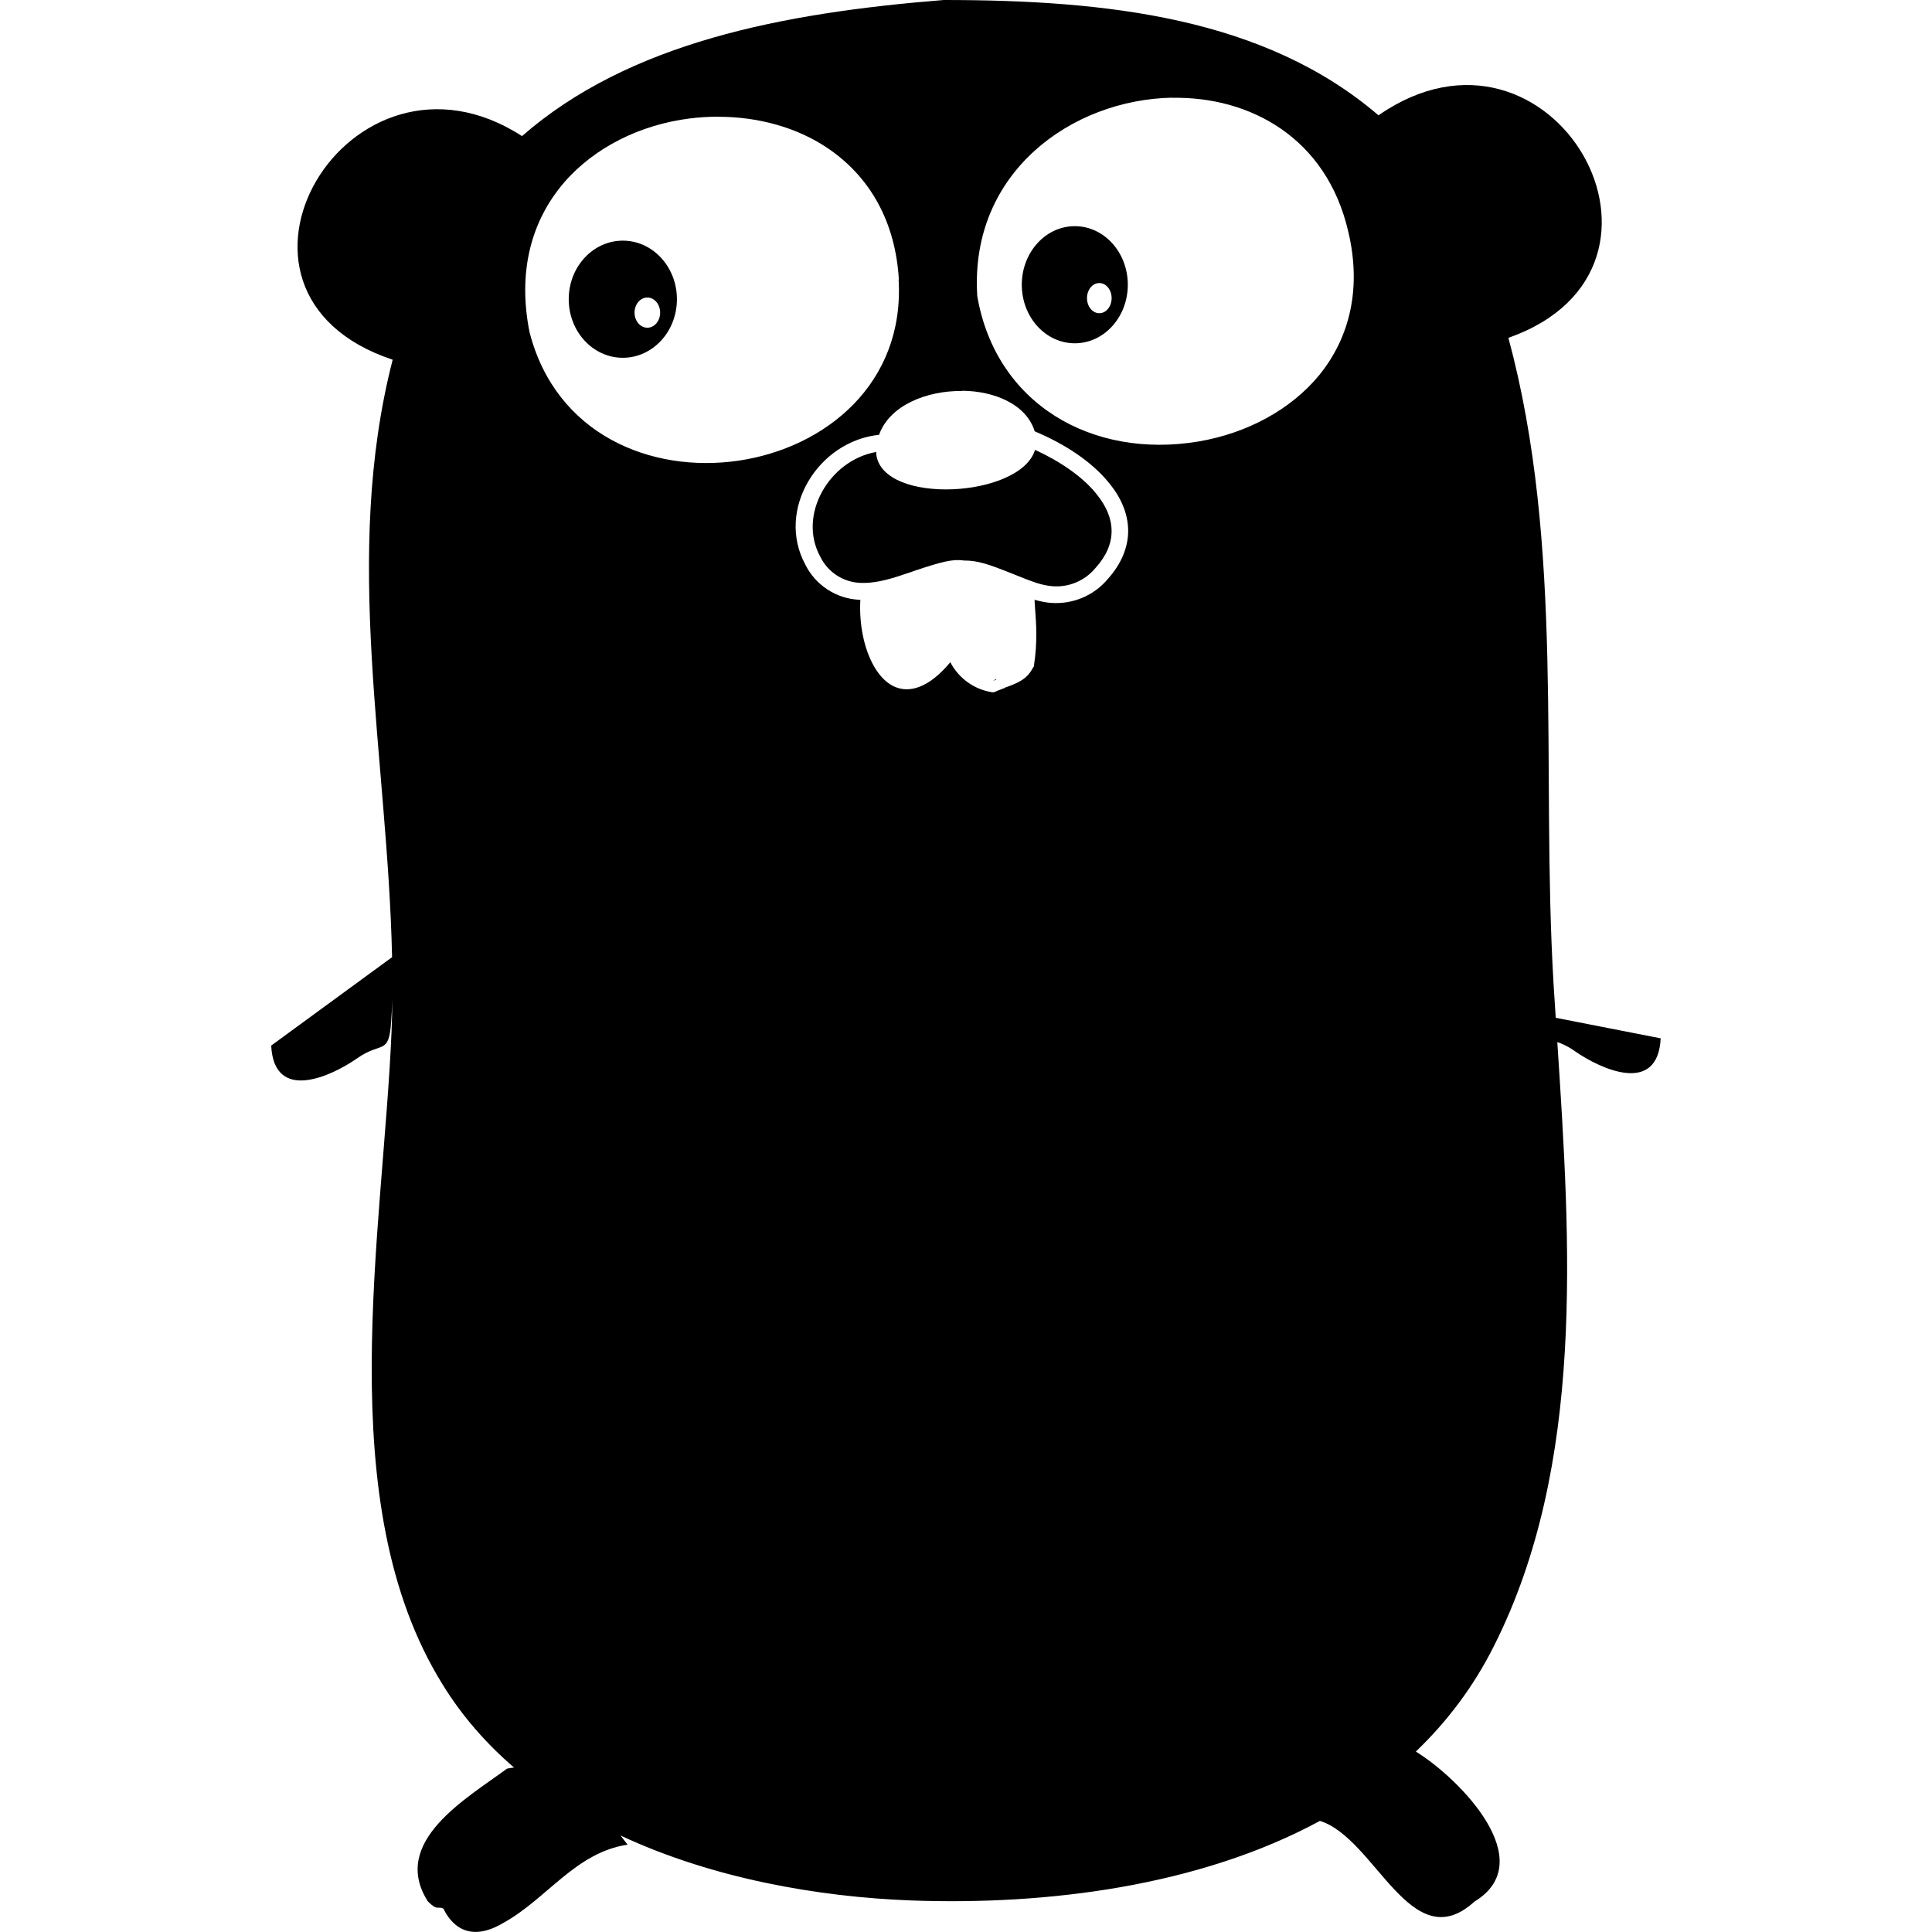
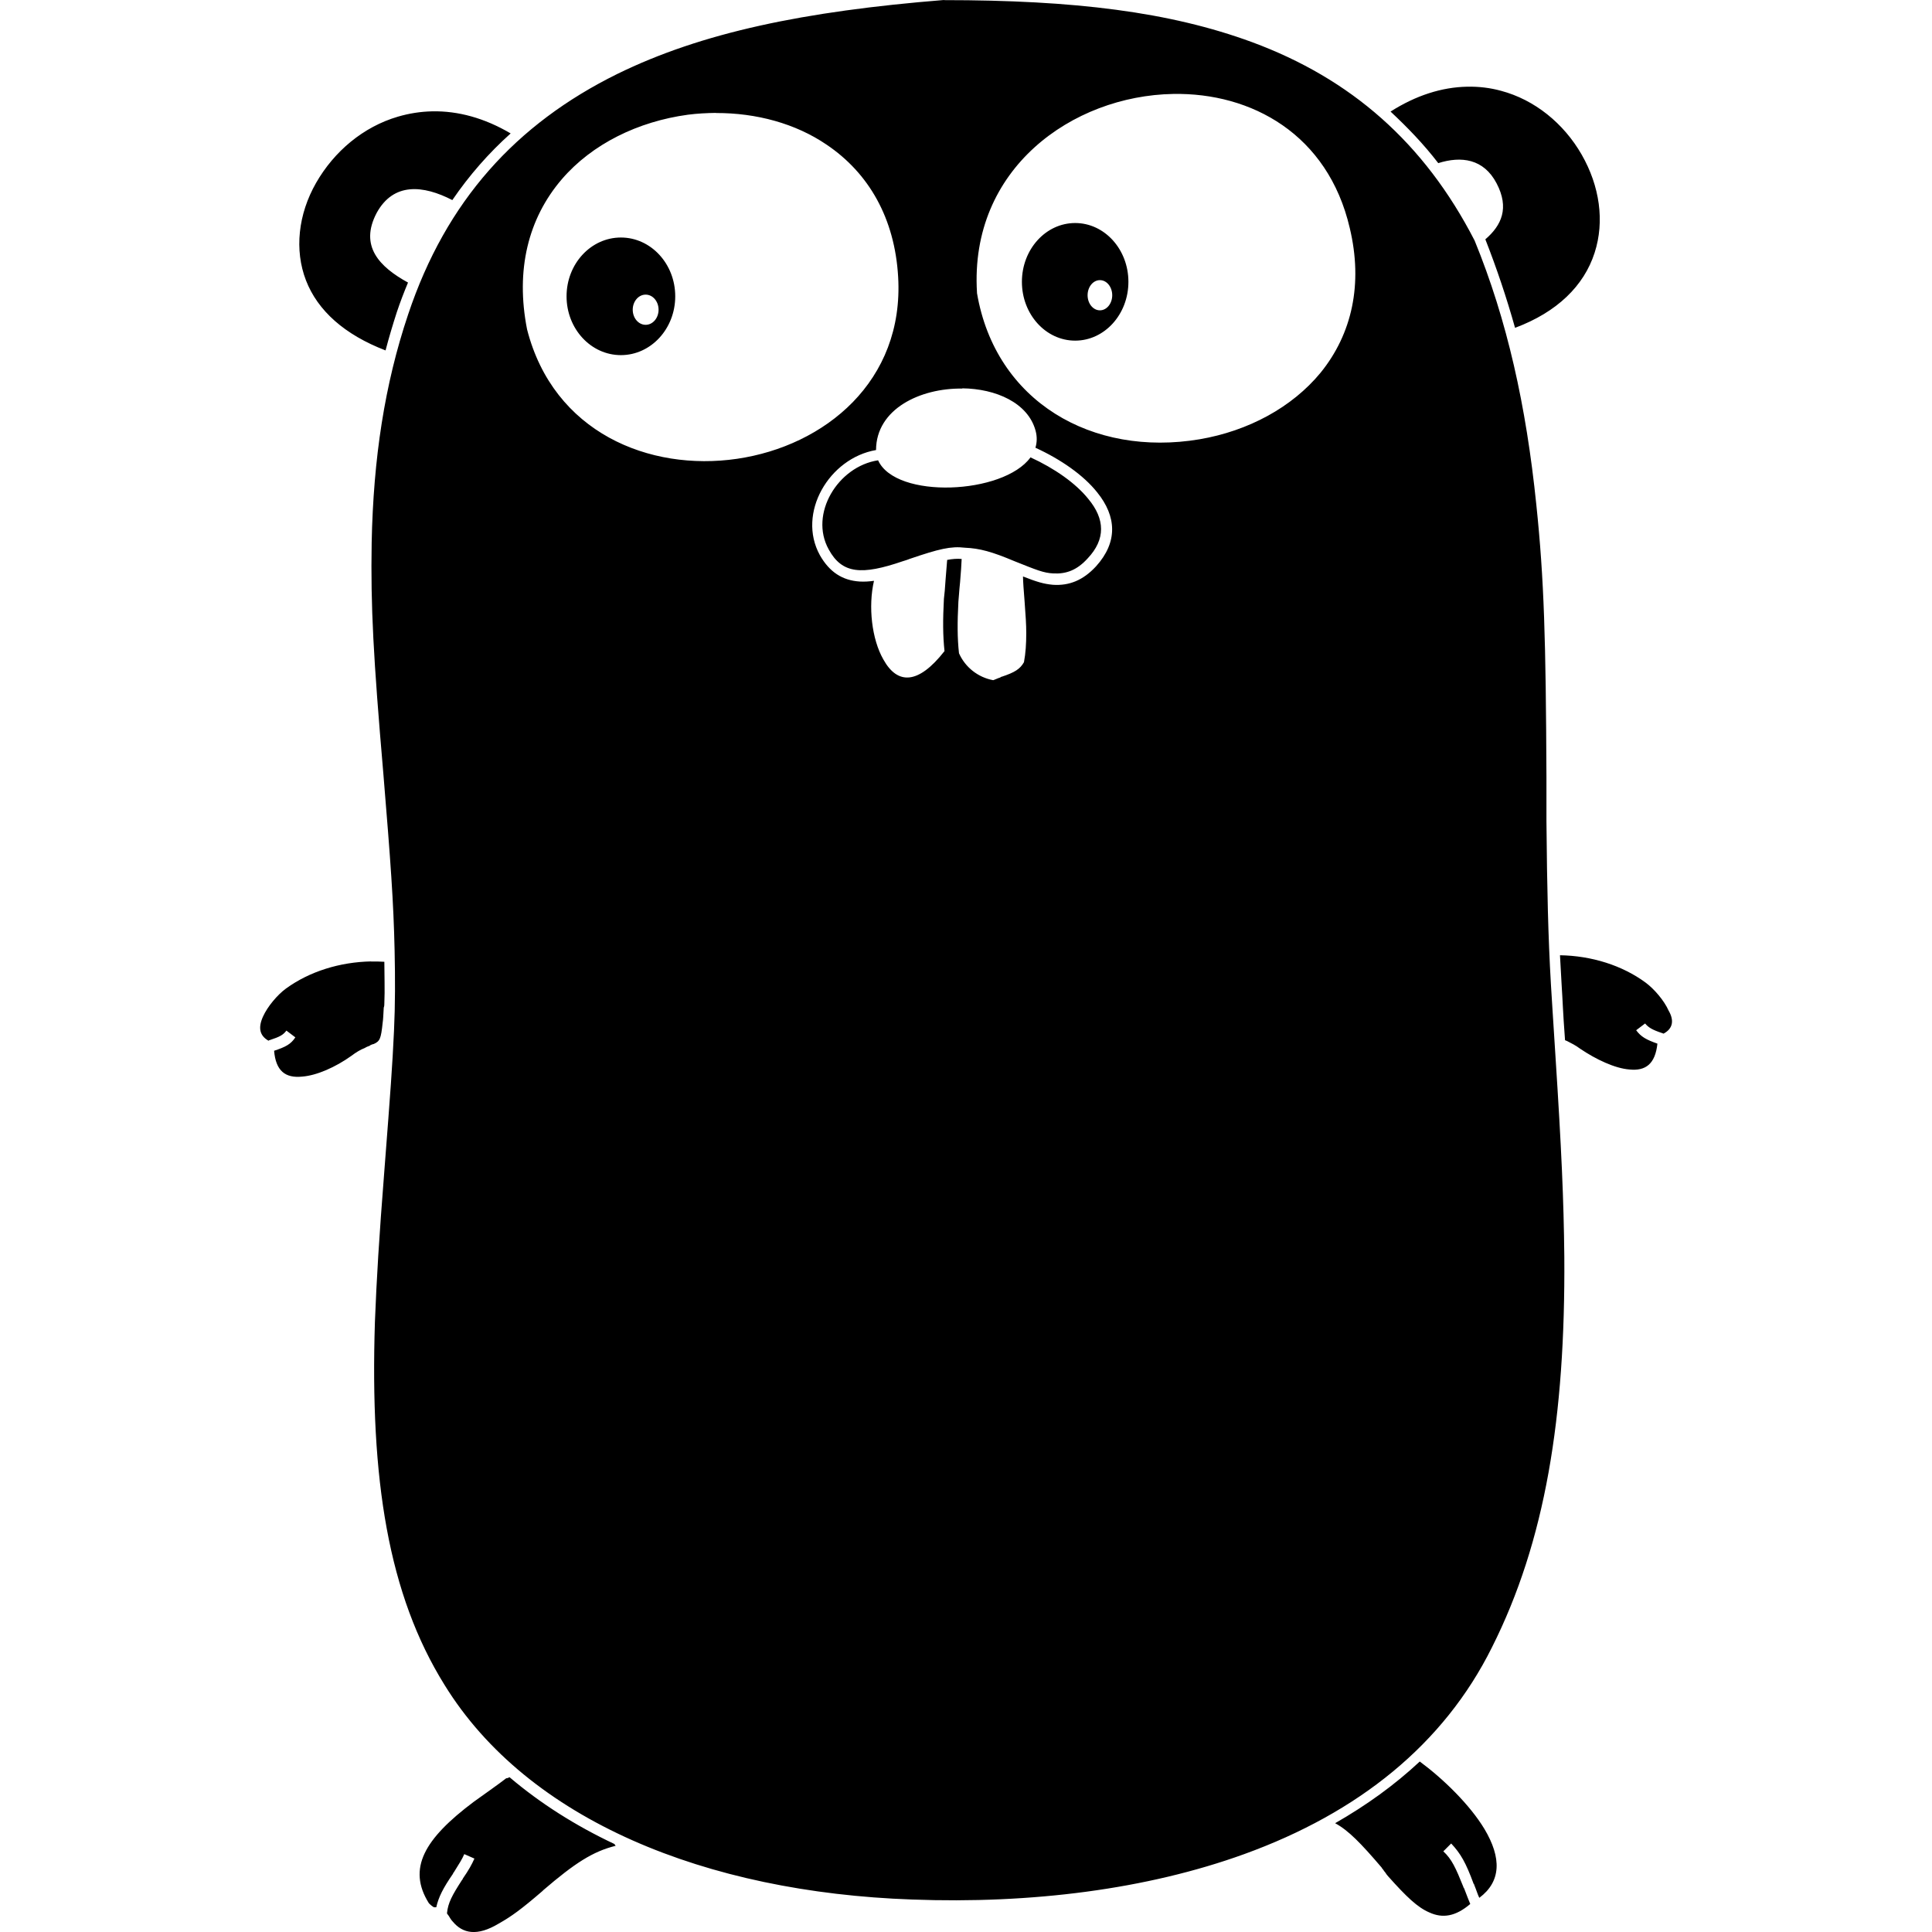
<svg xmlns="http://www.w3.org/2000/svg" viewBox="0 0 16 16">
-   <path d="m7.815-0c-1.336 0.107-2.605 0.353-3.492 1.127-1.432-0.924-2.753 1.293-1.071 1.852-0.42 1.63-0.041 3.289-0.005 4.948l-1.001 0.732c0.023 0.476 0.499 0.254 0.711 0.106 0.203-0.143 0.263-0.023 0.282-0.3a4.376 4.376 0 0 0 0.01 -0.185c-0.001 0.085-0.003 0.169-0.006 0.254-0.069 1.672-0.51 3.912 0.42 5.412 0.162 0.265 0.364 0.494 0.594 0.692-0.019 0.002-0.038 0.005-0.058 0.009-0.331 0.245-0.97 0.605-0.656 1.099 0.083 0.083 0.078 0.037 0.129 0.06 0.028 0.056 0.157 0.319 0.494 0.12 0.36-0.197 0.6-0.585 1.03-0.649v-0.002c-0.019-0.024-0.038-0.049-0.057-0.074 0.757 0.354 1.632 0.509 2.412 0.538 1.115 0.04 2.377-0.116 3.38-0.659 0.46 0.142 0.755 1.147 1.28 0.668 0.549-0.333-0.12-1.016-0.485-1.242v0c-0 0-0.001 0-0.001 0 0.257-0.246 0.477-0.535 0.647-0.874 0.758-1.503 0.633-3.342 0.525-5.002 0.038 0.013 0.084 0.032 0.145 0.075 0.212 0.148 0.688 0.369 0.711-0.106l-0.869-0.17c-0.006-0.093-0.012-0.187-0.018-0.279-0.106-1.796 0.093-3.62-0.374-5.352 1.649-0.582 0.36-2.84-1.076-1.843-0.942-0.807-2.24-0.955-3.602-0.955zm1.894 0.81c0.644-0.011 1.276 0.331 1.456 1.105l0 0c0.111 0.462 0.019 0.873-0.24 1.192-0.236 0.286-0.596 0.48-0.998 0.549-0.882 0.148-1.681-0.31-1.834-1.206v-0.005c-0.062-1.021 0.787-1.621 1.615-1.636zm-3.766 0.157c0.332-0.001 0.655 0.087 0.91 0.259 0.351 0.236 0.563 0.61 0.591 1.09l-0.002-0.001c0.102 1.722-2.623 2.134-3.057 0.434-0.097-0.49 0.008-0.913 0.287-1.238 0.251-0.29 0.631-0.479 1.041-0.53 0.077-0.01 0.154-0.014 0.231-0.015zm2.958 0.906a0.439 0.485 0 0 0 -0.439 0.485 0.439 0.485 0 0 0 0.439 0.485 0.439 0.485 0 0 0 0.439 -0.485 0.439 0.485 0 0 0 -0.439 -0.485zm-3.743 0.12a0.448 0.485 0 0 0 -0.448 0.485 0.448 0.485 0 0 0 0.448 0.485 0.448 0.485 0 0 0 0.448 -0.485 0.448 0.485 0 0 0 -0.448 -0.485zm3.946 0.351a0.102 0.125 0 0 1 0.102 0.125 0.102 0.125 0 0 1 -0.102 0.125 0.102 0.125 0 0 1 -0.102 -0.125 0.102 0.125 0 0 1 0.102 -0.125zm-3.743 0.12a0.106 0.125 0 0 1 0.106 0.125 0.106 0.125 0 0 1 -0.106 0.125 0.106 0.125 0 0 1 -0.106 -0.125 0.106 0.125 0 0 1 0.106 -0.125zm2.608 0.772c0.271 0.003 0.531 0.114 0.6 0.336 0.247 0.104 0.474 0.25 0.62 0.433 0.095 0.117 0.154 0.251 0.154 0.392-0 0.14-0.061 0.278-0.167 0.396-0.115 0.139-0.291 0.213-0.471 0.2l-0.001-0-0.002-0c-0.046-0.004-0.088-0.013-0.134-0.026 0 0.005 0 0.007 0.001 0.012l-0.001-0c0.009 0.129 0.014 0.194 0.014 0.263a1.627 1.627 0 0 1 -0.019 0.268v0.009l-0.005 0.005c-0.046 0.088-0.102 0.125-0.236 0.171-0.005 0.005-0.005 0.005-0.009 0.005-0.032 0.014-0.051 0.018-0.069 0.028l-0.014 0.005h-0.014a0.472 0.472 0 0 1 -0.346 -0.249c-0.245 0.296-0.485 0.291-0.633 0.032-0.084-0.147-0.123-0.354-0.112-0.549-0.004-0-0.008 0-0.012-0h-0l-0-0c-0.19-0.01-0.36-0.122-0.444-0.292-0.245-0.453 0.106-1.022 0.611-1.074 0.087-0.244 0.394-0.367 0.689-0.363zm0.603 0.489c-0.121 0.399-1.261 0.46-1.315 0.039-0-0.007 0-0.014 0-0.021-0.387 0.067-0.654 0.52-0.464 0.867a0.386 0.386 0 0 0 0.328 0.217c0.106 0.005 0.217-0.018 0.388-0.078 0.014-0.005 0.032-0.009 0.056-0.019 0.232-0.078 0.325-0.102 0.417-0.088h0.005c0.111 0 0.203 0.032 0.379 0.102 0.194 0.078 0.254 0.102 0.351 0.111a0.42 0.42 0 0 0 0.356 -0.152c0.18-0.198 0.171-0.411 0.009-0.61-0.112-0.142-0.3-0.271-0.509-0.367zm-0.321 1.897-0.028 0.017c0.006-0.002 0.018-0.007 0.026-0.01l0.002-0.006z" />
+   <path d="m7.817-0c-1.156 0.093-2.005 0.269-2.706 0.613-0.836 0.413-1.416 1.049-1.731 1.991-0.195 0.58-0.288 1.193-0.302 1.889-0.009 0.529 0.014 0.952 0.097 1.917 0.06 0.729 0.084 1.054 0.093 1.462 0.005 0.232 0.005 0.45-0.005 0.664-0.014 0.297-0.028 0.487-0.079 1.147-0.046 0.585-0.065 0.905-0.079 1.262-0.042 1.309 0.111 2.26 0.576 3.008 0.692 1.123 2.168 1.718 3.871 1.778 0.989 0.037 1.945-0.084 2.752-0.376 0.947-0.343 1.653-0.91 2.052-1.713 0.441-0.877 0.608-1.903 0.599-3.235-0.005-0.473-0.023-0.882-0.074-1.671-0.023-0.367-0.028-0.432-0.037-0.585-0.023-0.395-0.032-0.789-0.037-1.351v-0.362c-0.005-1.137-0.019-1.639-0.084-2.26-0.084-0.817-0.241-1.527-0.511-2.186-0.418-0.812-1.026-1.341-1.843-1.643-0.682-0.251-1.471-0.348-2.552-0.348zm4.333 0.718c-0.209 0.004-0.424 0.072-0.634 0.206 0.139 0.13 0.274 0.269 0.395 0.427 0.19-0.06 0.376-0.037 0.483 0.167 0.107 0.204 0.042 0.348-0.093 0.464 0.093 0.237 0.176 0.483 0.246 0.733 0.348-0.13 0.571-0.348 0.659-0.622 0.084-0.26 0.042-0.552-0.107-0.812-0.149-0.26-0.39-0.455-0.668-0.529-0.091-0.025-0.185-0.036-0.28-0.034zm-2.435 0.06c0.648-0.012 1.282 0.333 1.463 1.11 0.111 0.464 0.019 0.877-0.241 1.198-0.237 0.288-0.599 0.483-1.003 0.552-0.887 0.149-1.69-0.311-1.843-1.211v-0.005c-0.063-1.026 0.791-1.629 1.624-1.644zm-6.135 0.144c-0.097 0.002-0.192 0.017-0.284 0.044-0.288 0.084-0.529 0.288-0.678 0.548-0.149 0.26-0.181 0.557-0.084 0.808 0.097 0.251 0.32 0.45 0.659 0.58 0.028-0.107 0.06-0.214 0.093-0.316 0.028-0.084 0.06-0.167 0.093-0.246-0.237-0.13-0.404-0.302-0.26-0.576 0.139-0.255 0.385-0.232 0.627-0.107 0.139-0.204 0.302-0.39 0.483-0.552-0.217-0.128-0.436-0.187-0.648-0.183zm2.35 0.014c0.334-0.001 0.658 0.087 0.914 0.261 0.353 0.237 0.566 0.613 0.594 1.095 0.102 1.731-2.636 2.144-3.073 0.436-0.097-0.492 0.009-0.919 0.288-1.244 0.251-0.292 0.631-0.478 1.044-0.534 0.077-0.01 0.155-0.014 0.232-0.015zm2.974 0.911a0.441 0.487 0 0 0 -0.441 0.487 0.441 0.487 0 0 0 0.441 0.487 0.441 0.487 0 0 0 0.441 -0.487 0.441 0.487 0 0 0 -0.441 -0.487zm-3.762 0.12a0.45 0.487 0 0 0 -0.45 0.487 0.45 0.487 0 0 0 0.45 0.487 0.45 0.487 0 0 0 0.45 -0.487 0.45 0.487 0 0 0 -0.45 -0.487zm3.967 0.353a0.102 0.125 0 0 1 0.102 0.125 0.102 0.125 0 0 1 -0.102 0.125 0.102 0.125 0 0 1 -0.102 -0.125 0.102 0.125 0 0 1 0.102 -0.125zm-3.762 0.12a0.107 0.125 0 0 1 0.107 0.125 0.107 0.125 0 0 1 -0.107 0.125 0.107 0.125 0 0 1 -0.107 -0.125 0.107 0.125 0 0 1 0.107 -0.125zm2.622 0.776c0.277 0.003 0.544 0.119 0.607 0.35 0.014 0.051 0.012 0.098-0.001 0.142 0.21 0.096 0.398 0.227 0.511 0.369 0.162 0.2 0.172 0.413-0.009 0.613-0.107 0.116-0.223 0.162-0.357 0.153-0.077-0.007-0.133-0.024-0.248-0.069 0.001 0.051 0.005 0.104 0.013 0.204 0.009 0.125 0.014 0.19 0.014 0.265 0 0.088-0.005 0.167-0.019 0.241-0.032 0.056-0.074 0.084-0.186 0.121-0.005 0-0.005 0-0.009 0.005-0.028 0.009-0.046 0.019-0.06 0.023-0.125-0.023-0.232-0.107-0.283-0.223-0.014-0.125-0.014-0.255-0.005-0.427 0.005-0.046 0.005-0.079 0.014-0.162 0.007-0.085 0.011-0.141 0.013-0.192-0.036-0.003-0.074-0.001-0.12 0.008-0.004 0.046-0.007 0.086-0.013 0.161-0.005 0.084-0.009 0.116-0.014 0.162-0.009 0.172-0.009 0.302 0.005 0.432-0.218 0.279-0.39 0.279-0.506 0.07-0.097-0.169-0.127-0.44-0.078-0.652-0.042 0.006-0.08 0.008-0.118 0.006-0.144-0.009-0.251-0.079-0.33-0.218-0.192-0.348 0.076-0.804 0.465-0.871 0.001-0.34 0.366-0.514 0.715-0.509zm0.565 0.572c-0.224 0.308-1.116 0.348-1.262 0.024-0.334 0.051-0.572 0.445-0.409 0.738 0.111 0.204 0.274 0.214 0.613 0.098 0.014-0.005 0.032-0.009 0.056-0.019 0.246-0.084 0.343-0.107 0.46-0.093 0.121 0.005 0.223 0.033 0.408 0.111 0.186 0.074 0.241 0.098 0.325 0.102 0.107 0.005 0.195-0.028 0.283-0.125 0.149-0.158 0.144-0.325 0.005-0.492-0.105-0.131-0.28-0.253-0.478-0.344zm4.385 4.121 0.014 0.251c0.009 0.135 0.009 0.2 0.028 0.455 0.005 0 0.009 0.005 0.014 0.005 0.037 0.019 0.074 0.037 0.111 0.065 0.13 0.088 0.288 0.163 0.408 0.172 0.135 0.014 0.214-0.046 0.232-0.214-0.093-0.033-0.135-0.056-0.176-0.111l0.074-0.056c0.028 0.033 0.056 0.051 0.139 0.079 0.005 0 0.009 0.005 0.014 0.005 0.079-0.042 0.088-0.111 0.042-0.19-0.037-0.084-0.121-0.181-0.19-0.232-0.195-0.144-0.45-0.223-0.71-0.227zm-9.845 0.053c-0.259 0.005-0.511 0.083-0.706 0.225-0.07 0.051-0.153 0.149-0.19 0.232-0.042 0.093-0.028 0.158 0.046 0.2 0.005-0.005 0.005-0.005 0.009-0.005 0.084-0.028 0.111-0.042 0.139-0.079l0.074 0.056c-0.037 0.056-0.079 0.079-0.176 0.111 0.014 0.167 0.093 0.228 0.232 0.214 0.121-0.009 0.278-0.079 0.408-0.172 0.037-0.028 0.074-0.051 0.111-0.065 0.014-0.009 0.028-0.014 0.042-0.019 1e-7 -0.005 0.028-0.014 0.032-0.014 0.051-0.023 0.06-0.042 0.074-0.176 0.005-0.033 0.005-0.06 0.009-0.125 0.005-0.014 0.005-0.023 0.005-0.037 0.005-0.111 0-0.227 0-0.343-0.037-0.002-0.074-0.003-0.111-0.002zm8.684 6.626c-0.209 0.195-0.441 0.362-0.701 0.511 0.111 0.06 0.214 0.167 0.385 0.367 0.005 0.009 0.005 0.009 0.014 0.019 0.005 0.009 0.009 0.014 0.014 0.019 0.009 0.014 0.019 0.028 0.028 0.037 0.149 0.167 0.241 0.255 0.339 0.297 0.111 0.051 0.218 0.033 0.339-0.07-0.014-0.033-0.028-0.07-0.051-0.13-0.005-0.005-0.005-0.005-0.005-0.009-0.065-0.162-0.097-0.232-0.167-0.297l0.065-0.065c0.079 0.084 0.121 0.158 0.186 0.334 0.005 0.005 0.005 0.005 0.005 0.009 0.019 0.046 0.028 0.079 0.042 0.107 0.181-0.135 0.186-0.33 0.042-0.571-0.121-0.2-0.339-0.413-0.534-0.557zm-7.538 0.13c-0.009 0.005-0.019 0.009-0.028 0.009-0.046 0.037-0.218 0.158-0.269 0.195-0.408 0.306-0.552 0.552-0.371 0.84 0.019 0.019 0.032 0.028 0.042 0.033h0.009 0.005 0.005c0.019-0.084 0.056-0.158 0.139-0.278 0-0.005 0-0.005 0.005-0.009 0.046-0.074 0.07-0.111 0.088-0.153l0.084 0.037c-0.023 0.051-0.046 0.093-0.097 0.167 0 0.005 0 0.005-0.005 0.009-0.084 0.13-0.116 0.19-0.125 0.274v0.005c0.005 0.005 0.009 0.014 0.014 0.019 0.009 0.014 0.019 0.033 0.032 0.046 0.084 0.102 0.204 0.125 0.381 0.019 0.107-0.06 0.19-0.121 0.362-0.269l0.009-0.009c0.26-0.223 0.409-0.32 0.599-0.367-0.005-0.005-0.009-0.009-0.009-0.014-0.325-0.153-0.617-0.339-0.868-0.552z" />
</svg>
